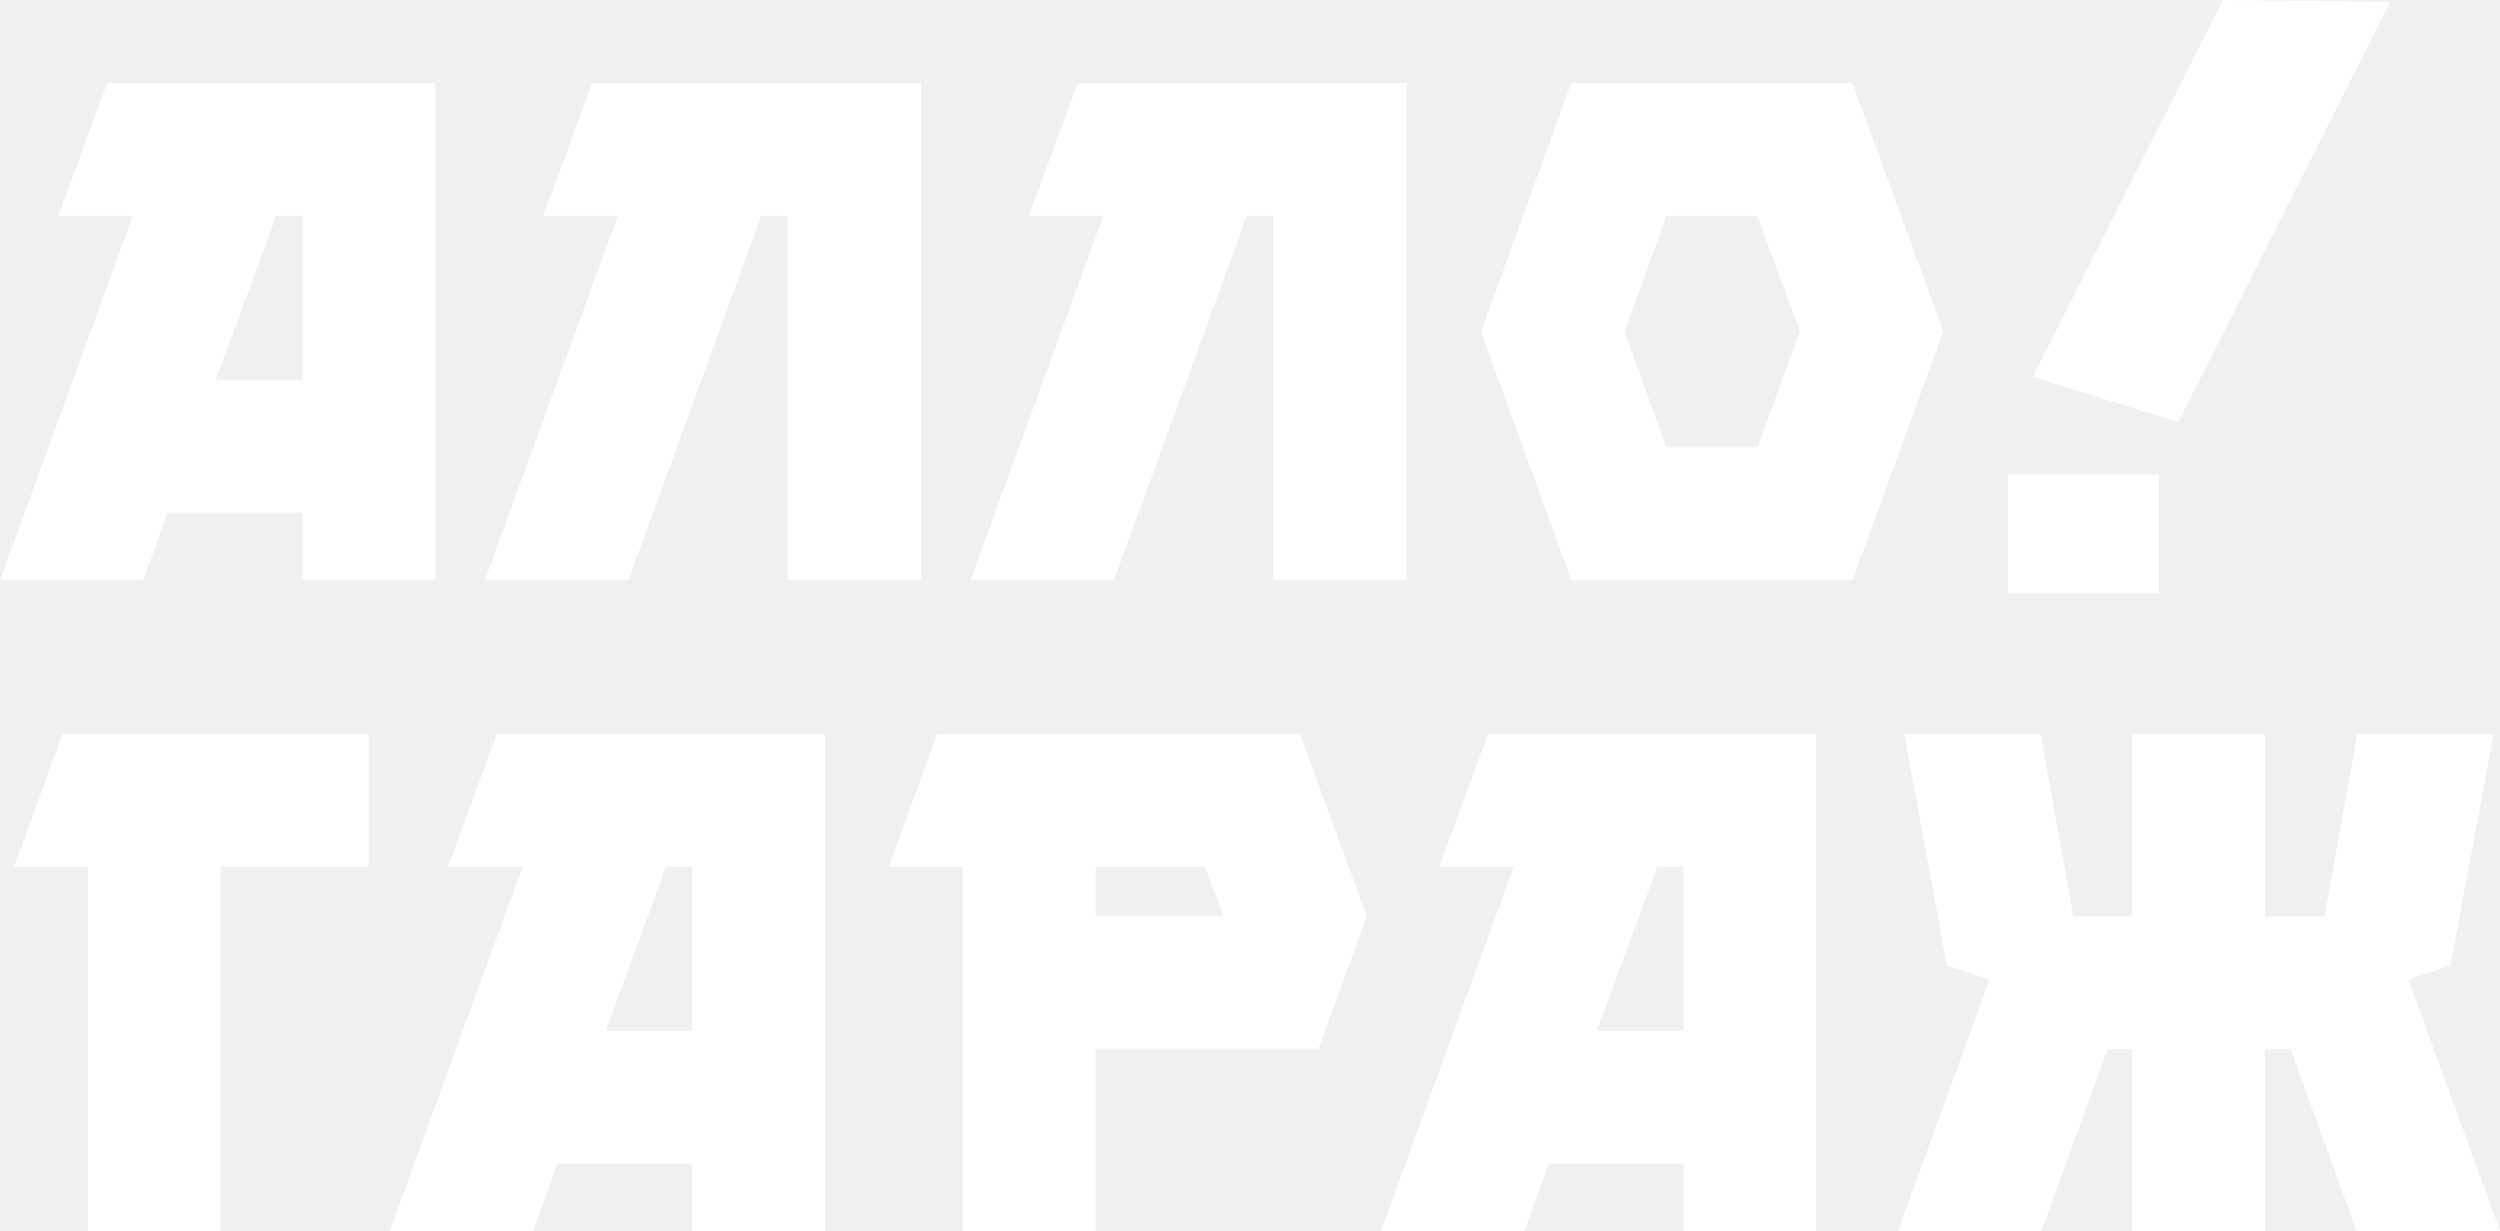
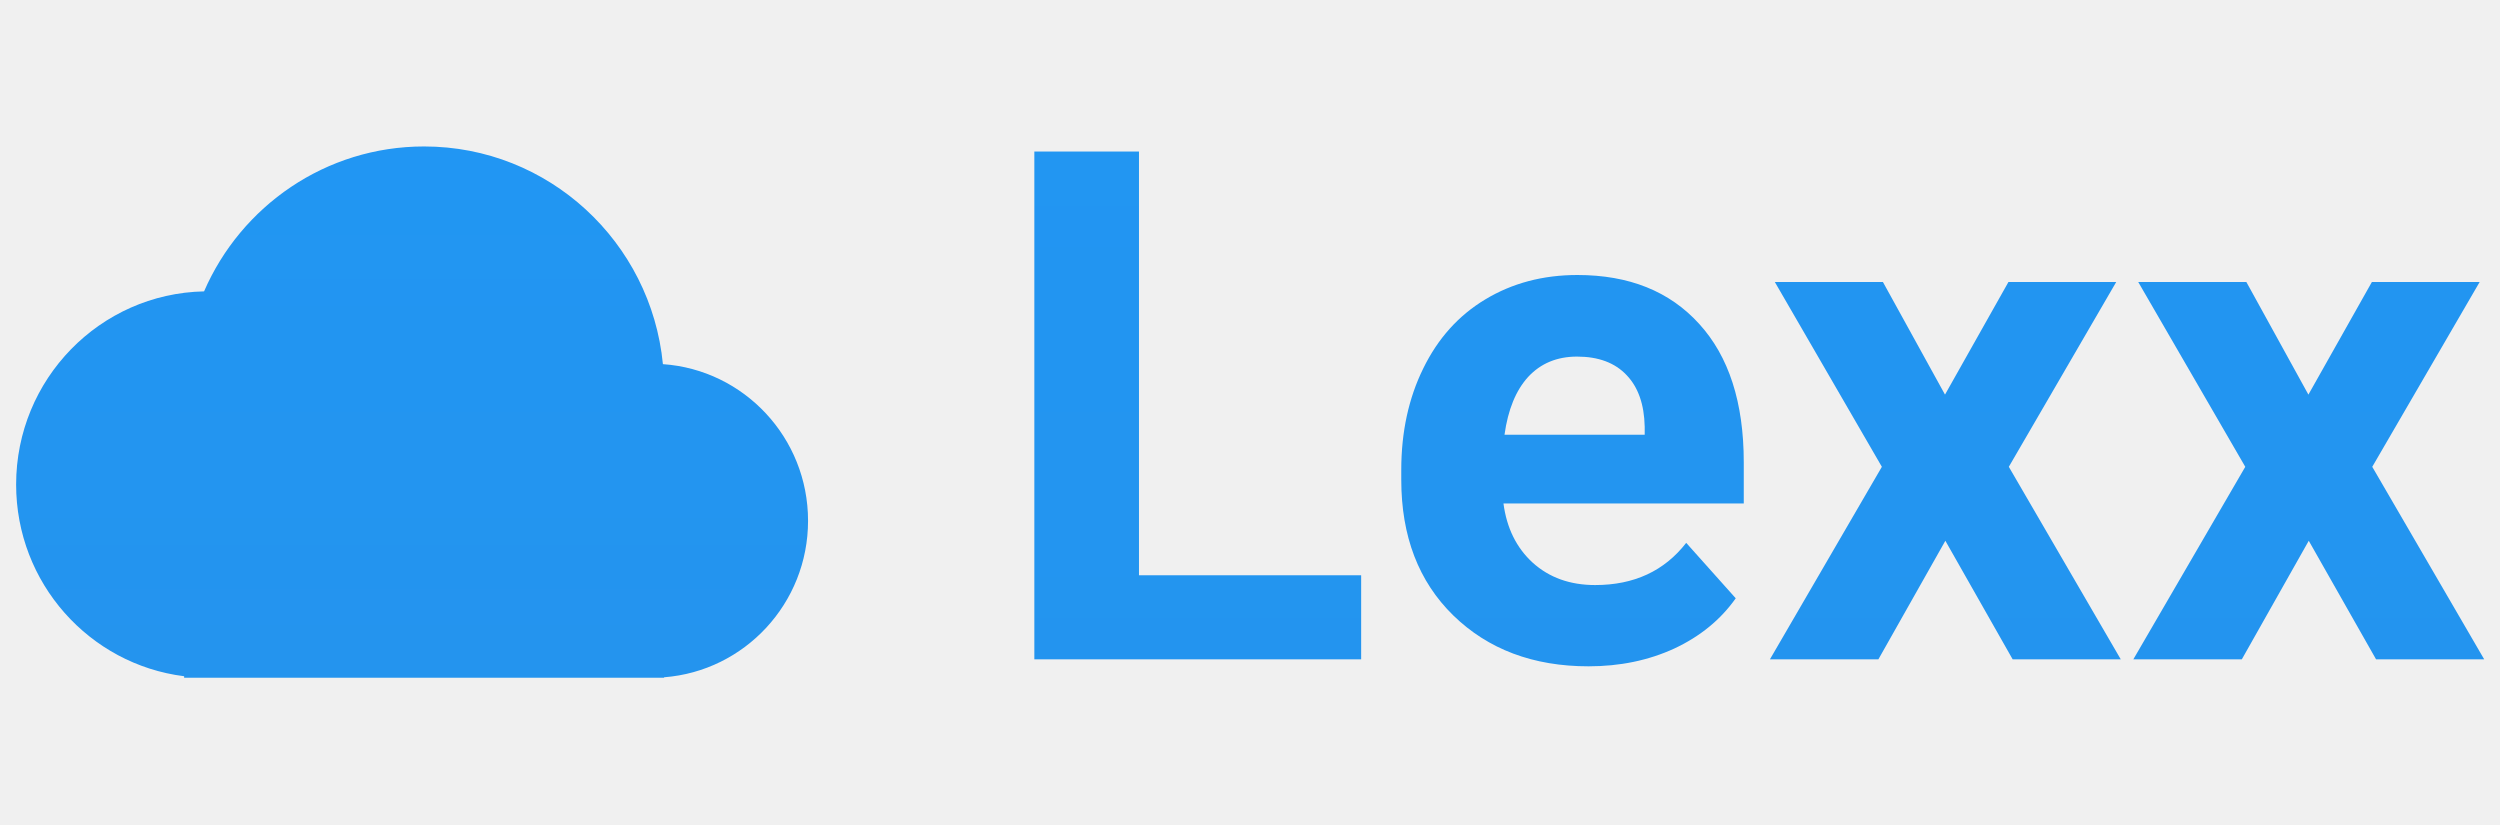
- <svg xmlns="http://www.w3.org/2000/svg" width="157.334" height="77.471" viewBox="0 0 157.334 77.471">
-   <g id="Сгруппировать_238" data-name="Сгруппировать 238" transform="translate(-34.999 -42.264)">
-     <g id="Сгруппировать_36" data-name="Сгруппировать 36" transform="translate(-13.938 3.522)">
-       <g id="Сгруппировать_32" data-name="Сгруппировать 32" transform="translate(175.29 38.742)">
-         <rect id="Прямоугольник_28" data-name="Прямоугольник 28" width="9.515" height="7.478" transform="translate(0 29.864)" fill="#fff" />
-         <path id="Контур_440" data-name="Контур 440" d="M613.712,408.457l11.959-23.714,10.526.111-13.339,26.452Z" transform="translate(-612.124 -384.742)" fill="#fff" />
-       </g>
-       <path id="Контур_463" data-name="Контур 463" d="M522.956,397.15h-4.695l3.084-8.357H541.99v31.28h-8.357v-4.246h-8.487l-1.521,4.246H514.6Zm10.677,10.323V397.15h-1.651l-3.8,10.323Z" transform="translate(-465.662 -344.822)" fill="#fff" />
-       <path id="Контур_462" data-name="Контур 462" d="M538.241,420.073,546.6,397.15h-4.691l3.084-8.357h20.689v31.28h-8.4V397.15h-1.654l-8.357,22.923Z" transform="translate(-458.786 -344.822)" fill="#fff" />
-       <path id="Контур_461" data-name="Контур 461" d="M561.919,420.073l8.357-22.923h-4.692l3.084-8.357h20.688v31.28h-8.4V397.15H579.3l-8.357,22.923Z" transform="translate(-451.899 -344.822)" fill="#fff" />
-       <path id="Контур_460" data-name="Контур 460" d="M610.18,388.793l5.721,15.639-5.721,15.641h-17.7l-5.677-15.641,5.677-15.639Zm-11.709,22.923h5.72l2.684-7.284-2.684-7.282h-5.72l-2.633,7.282Z" transform="translate(-444.66 -344.822)" fill="#fff" />
-       <path id="Контур_464" data-name="Контур 464" d="M515.292,428.883l3.036-8.357h19.26v8.357h-9.3v22.923h-8.357V428.883Z" transform="translate(-465.46 -335.592)" fill="#fff" />
-       <path id="Контур_465" data-name="Контур 465" d="M541.96,428.883h-4.695l3.084-8.357h20.645v31.28h-8.356v-4.247h-8.489l-1.519,4.247H533.6ZM552.638,439.2V428.883h-1.651l-3.8,10.322Z" transform="translate(-460.134 -335.592)" fill="#fff" />
-       <path id="Контур_466" data-name="Контур 466" d="M560.978,420.526h22.834l4.2,11.483-3.04,8.312h-14.03v11.485h-8.357V428.883h-4.647Zm18.009,11.438-1.164-3.081h-6.88v3.081Z" transform="translate(-453.057 -335.592)" fill="#fff" />
-       <path id="Контур_467" data-name="Контур 467" d="M590.286,428.883h-4.695l3.084-8.357H609.32v31.28h-8.357v-4.247h-8.487l-1.521,4.247h-9.026ZM600.963,439.2V428.883h-1.651l-3.8,10.322Z" transform="translate(-446.079 -335.592)" fill="#fff" />
-       <path id="Контур_468" data-name="Контур 468" d="M607.129,451.806l5.764-15.819-2.68-.893-2.681-14.567h8.579l2.055,11.483h3.709V420.526h8.357v11.483h3.752l2.059-11.483h8.578l-2.726,14.567-2.637.893,5.764,15.819H636l-4.157-11.44h-1.607v11.44h-8.357v-11.44h-1.563l-4.157,11.44Z" transform="translate(-438.749 -335.592)" fill="#fff" />
-     </g>
-   </g>
+ <svg xmlns="http://www.w3.org/2000/svg" width="91" height="30" viewBox="0 0 91 30" fill="none">
+   <path d="M41.459 20.94H49.546V24H37.65V5.516H41.459V20.94ZM57.823 24.254C55.809 24.254 54.167 23.636 52.898 22.4C51.636 21.165 51.006 19.519 51.006 17.462V17.106C51.006 15.727 51.273 14.495 51.806 13.412C52.339 12.32 53.092 11.482 54.065 10.898C55.047 10.306 56.164 10.01 57.417 10.01C59.296 10.01 60.773 10.602 61.848 11.787C62.931 12.972 63.473 14.652 63.473 16.827V18.325H54.726C54.844 19.222 55.2 19.942 55.792 20.483C56.393 21.025 57.15 21.296 58.065 21.296C59.478 21.296 60.582 20.784 61.378 19.76L63.181 21.778C62.63 22.557 61.886 23.166 60.946 23.606C60.007 24.038 58.966 24.254 57.823 24.254ZM57.404 12.98C56.676 12.98 56.084 13.226 55.627 13.717C55.178 14.208 54.891 14.91 54.764 15.824H59.867V15.532C59.85 14.72 59.63 14.093 59.207 13.653C58.784 13.205 58.183 12.98 57.404 12.98ZM70.798 14.364L73.108 10.264H77.031L73.121 16.992L77.196 24H73.261L70.811 19.684L68.373 24H64.425L68.5 16.992L64.603 10.264H68.538L70.798 14.364ZM84.026 14.364L86.337 10.264H90.26L86.35 16.992L90.425 24H86.489L84.039 19.684L81.602 24H77.653L81.728 16.992L77.831 10.264H81.767L84.026 14.364Z" fill="url(#paint0_linear)" />
+   <path fill-rule="evenodd" clip-rule="evenodd" d="M6.702 24.615C3.254 24.183 0.587 21.223 0.587 17.637C0.587 13.803 3.636 10.685 7.428 10.606C8.775 7.501 11.854 5.331 15.437 5.331C19.971 5.331 23.698 8.807 24.13 13.255C27.082 13.46 29.413 15.934 29.413 18.956C29.413 21.963 27.104 24.428 24.172 24.653V24.669H7.585C7.582 24.669 7.579 24.669 7.575 24.669C7.572 24.669 7.568 24.669 7.565 24.669H6.702V24.615Z" fill="url(#paint1_linear)" />
+   <defs>
+     <linearGradient id="paint0_linear" x1="63.5" y1="0" x2="63.5" y2="30" gradientUnits="userSpaceOnUse">
+       <stop stop-color="#2196F3" />
+       <stop offset="1" stop-color="#2494EE" />
+     </linearGradient>
+     <linearGradient id="paint1_linear" x1="15" y1="5.331" x2="15" y2="24.669" gradientUnits="userSpaceOnUse">
+       <stop stop-color="#2196F3" />
+       <stop offset="1" stop-color="#2494EE" />
+     </linearGradient>
+   </defs>
</svg>
